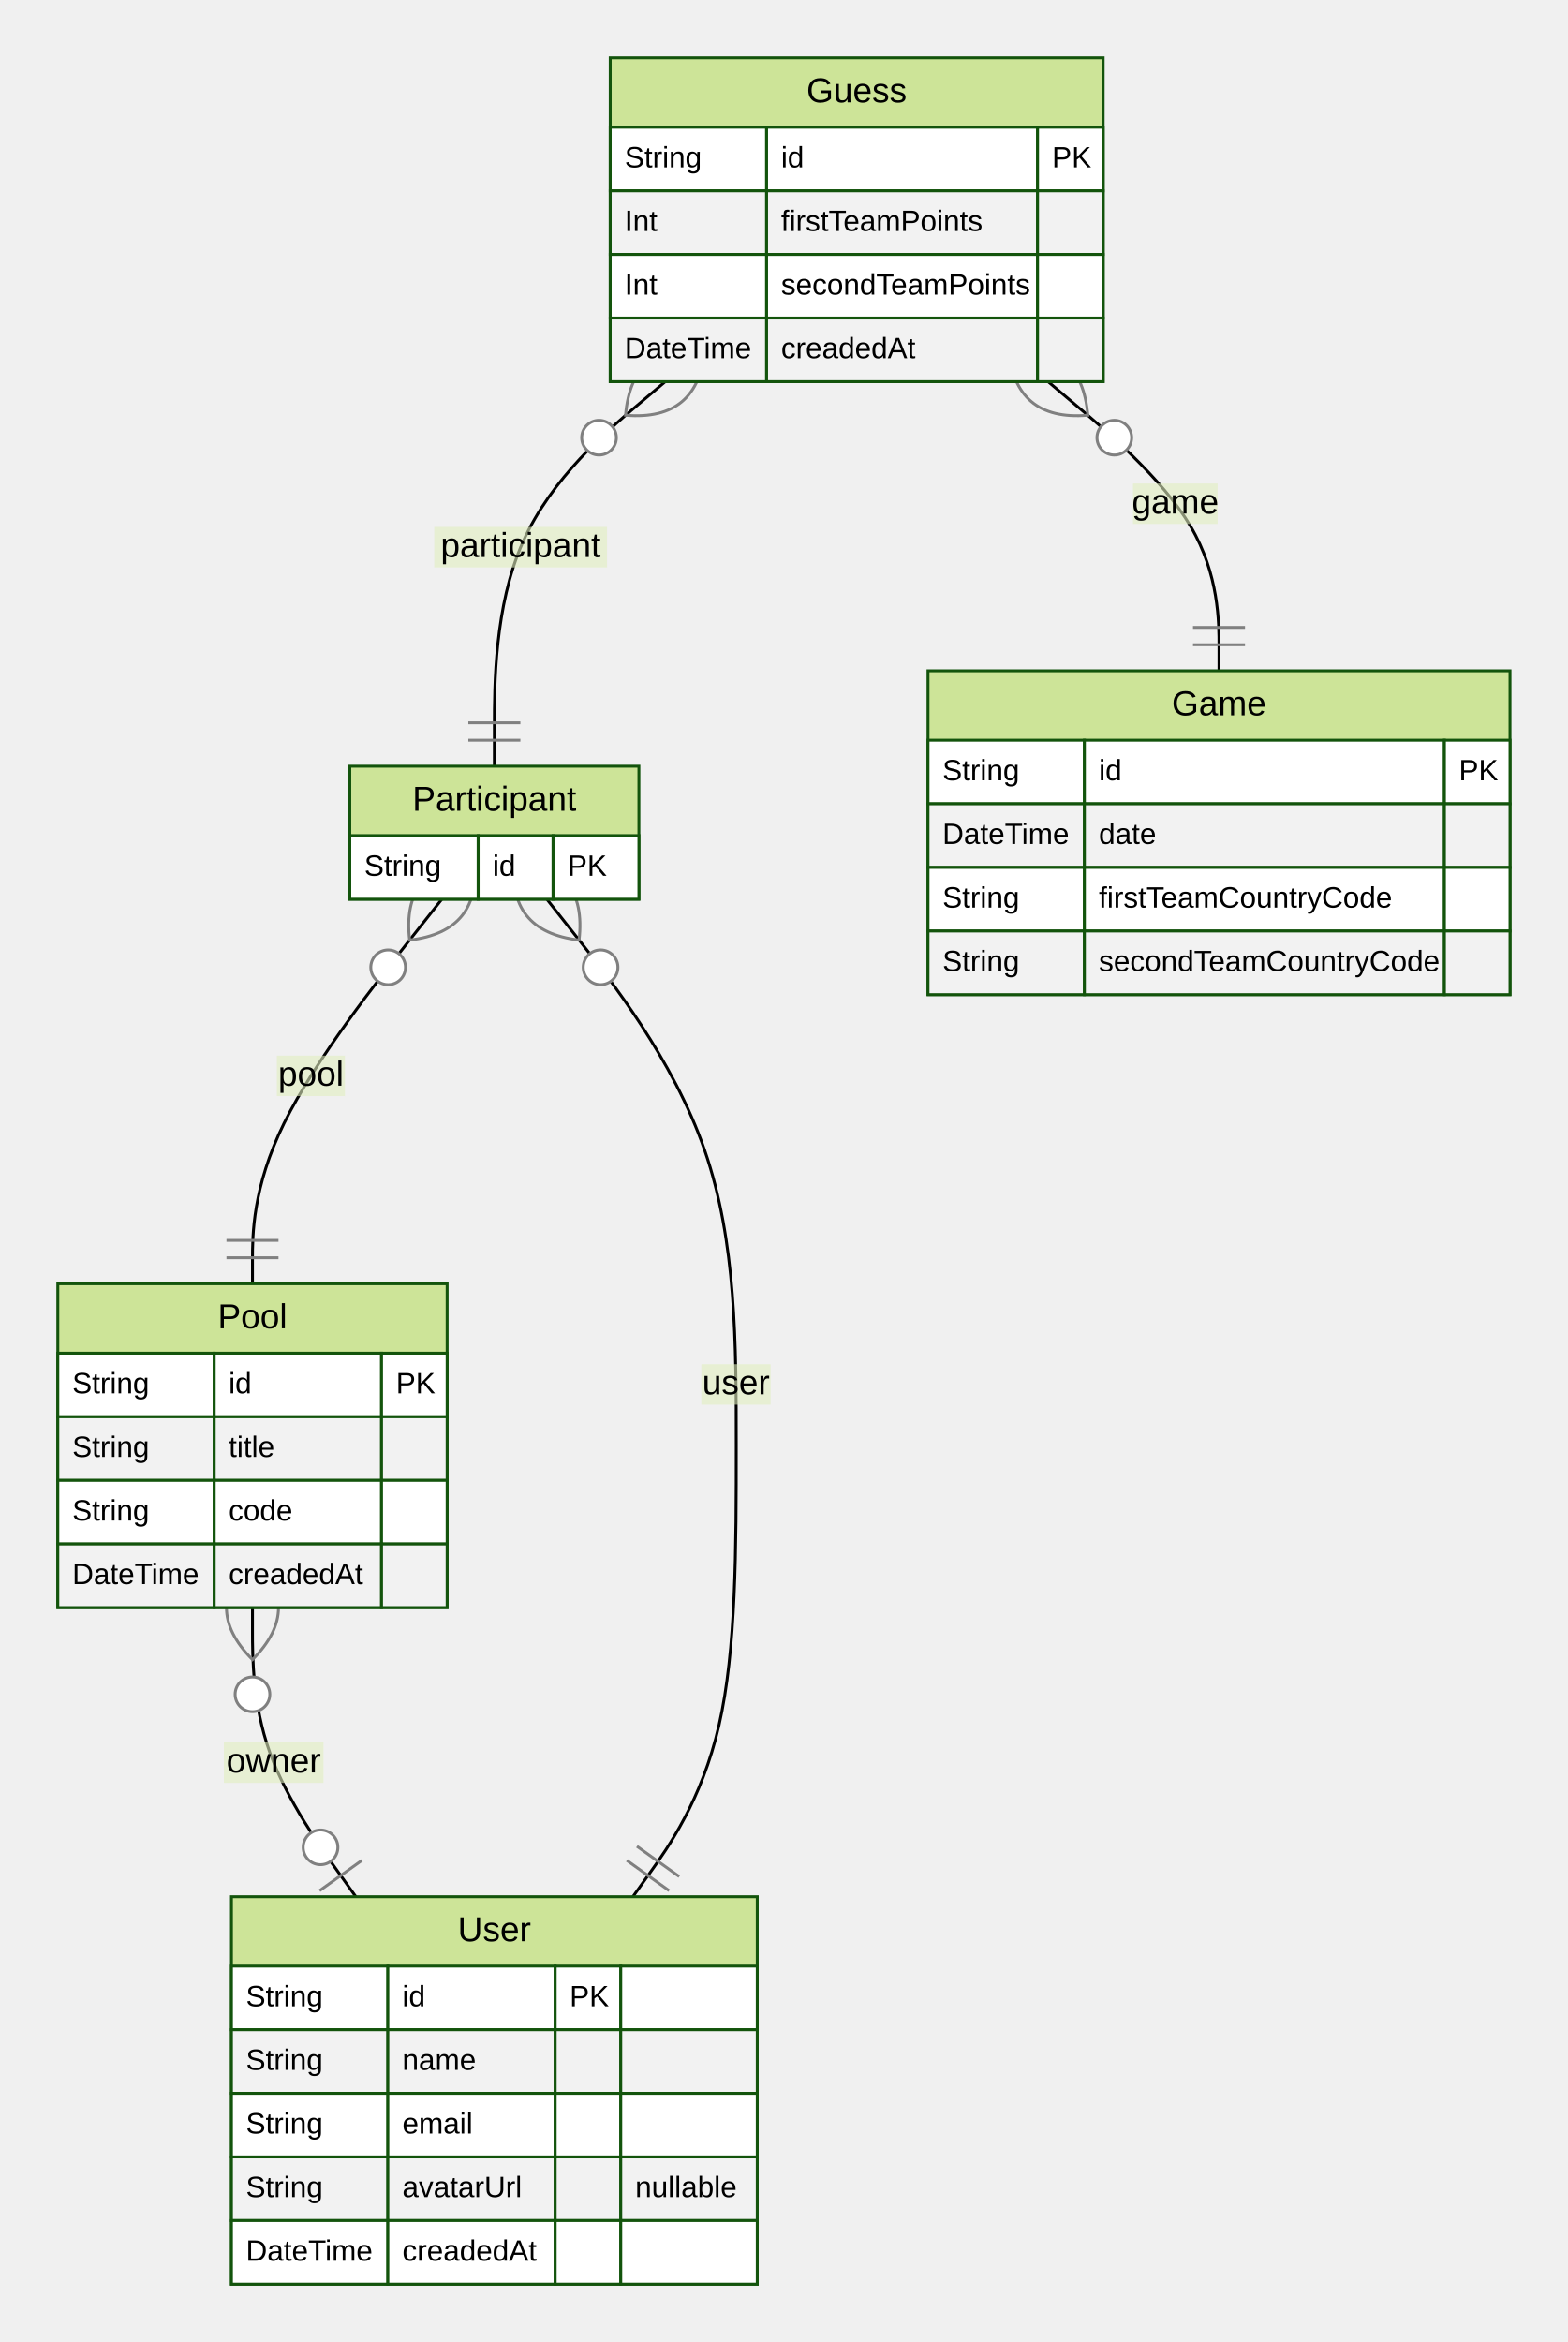
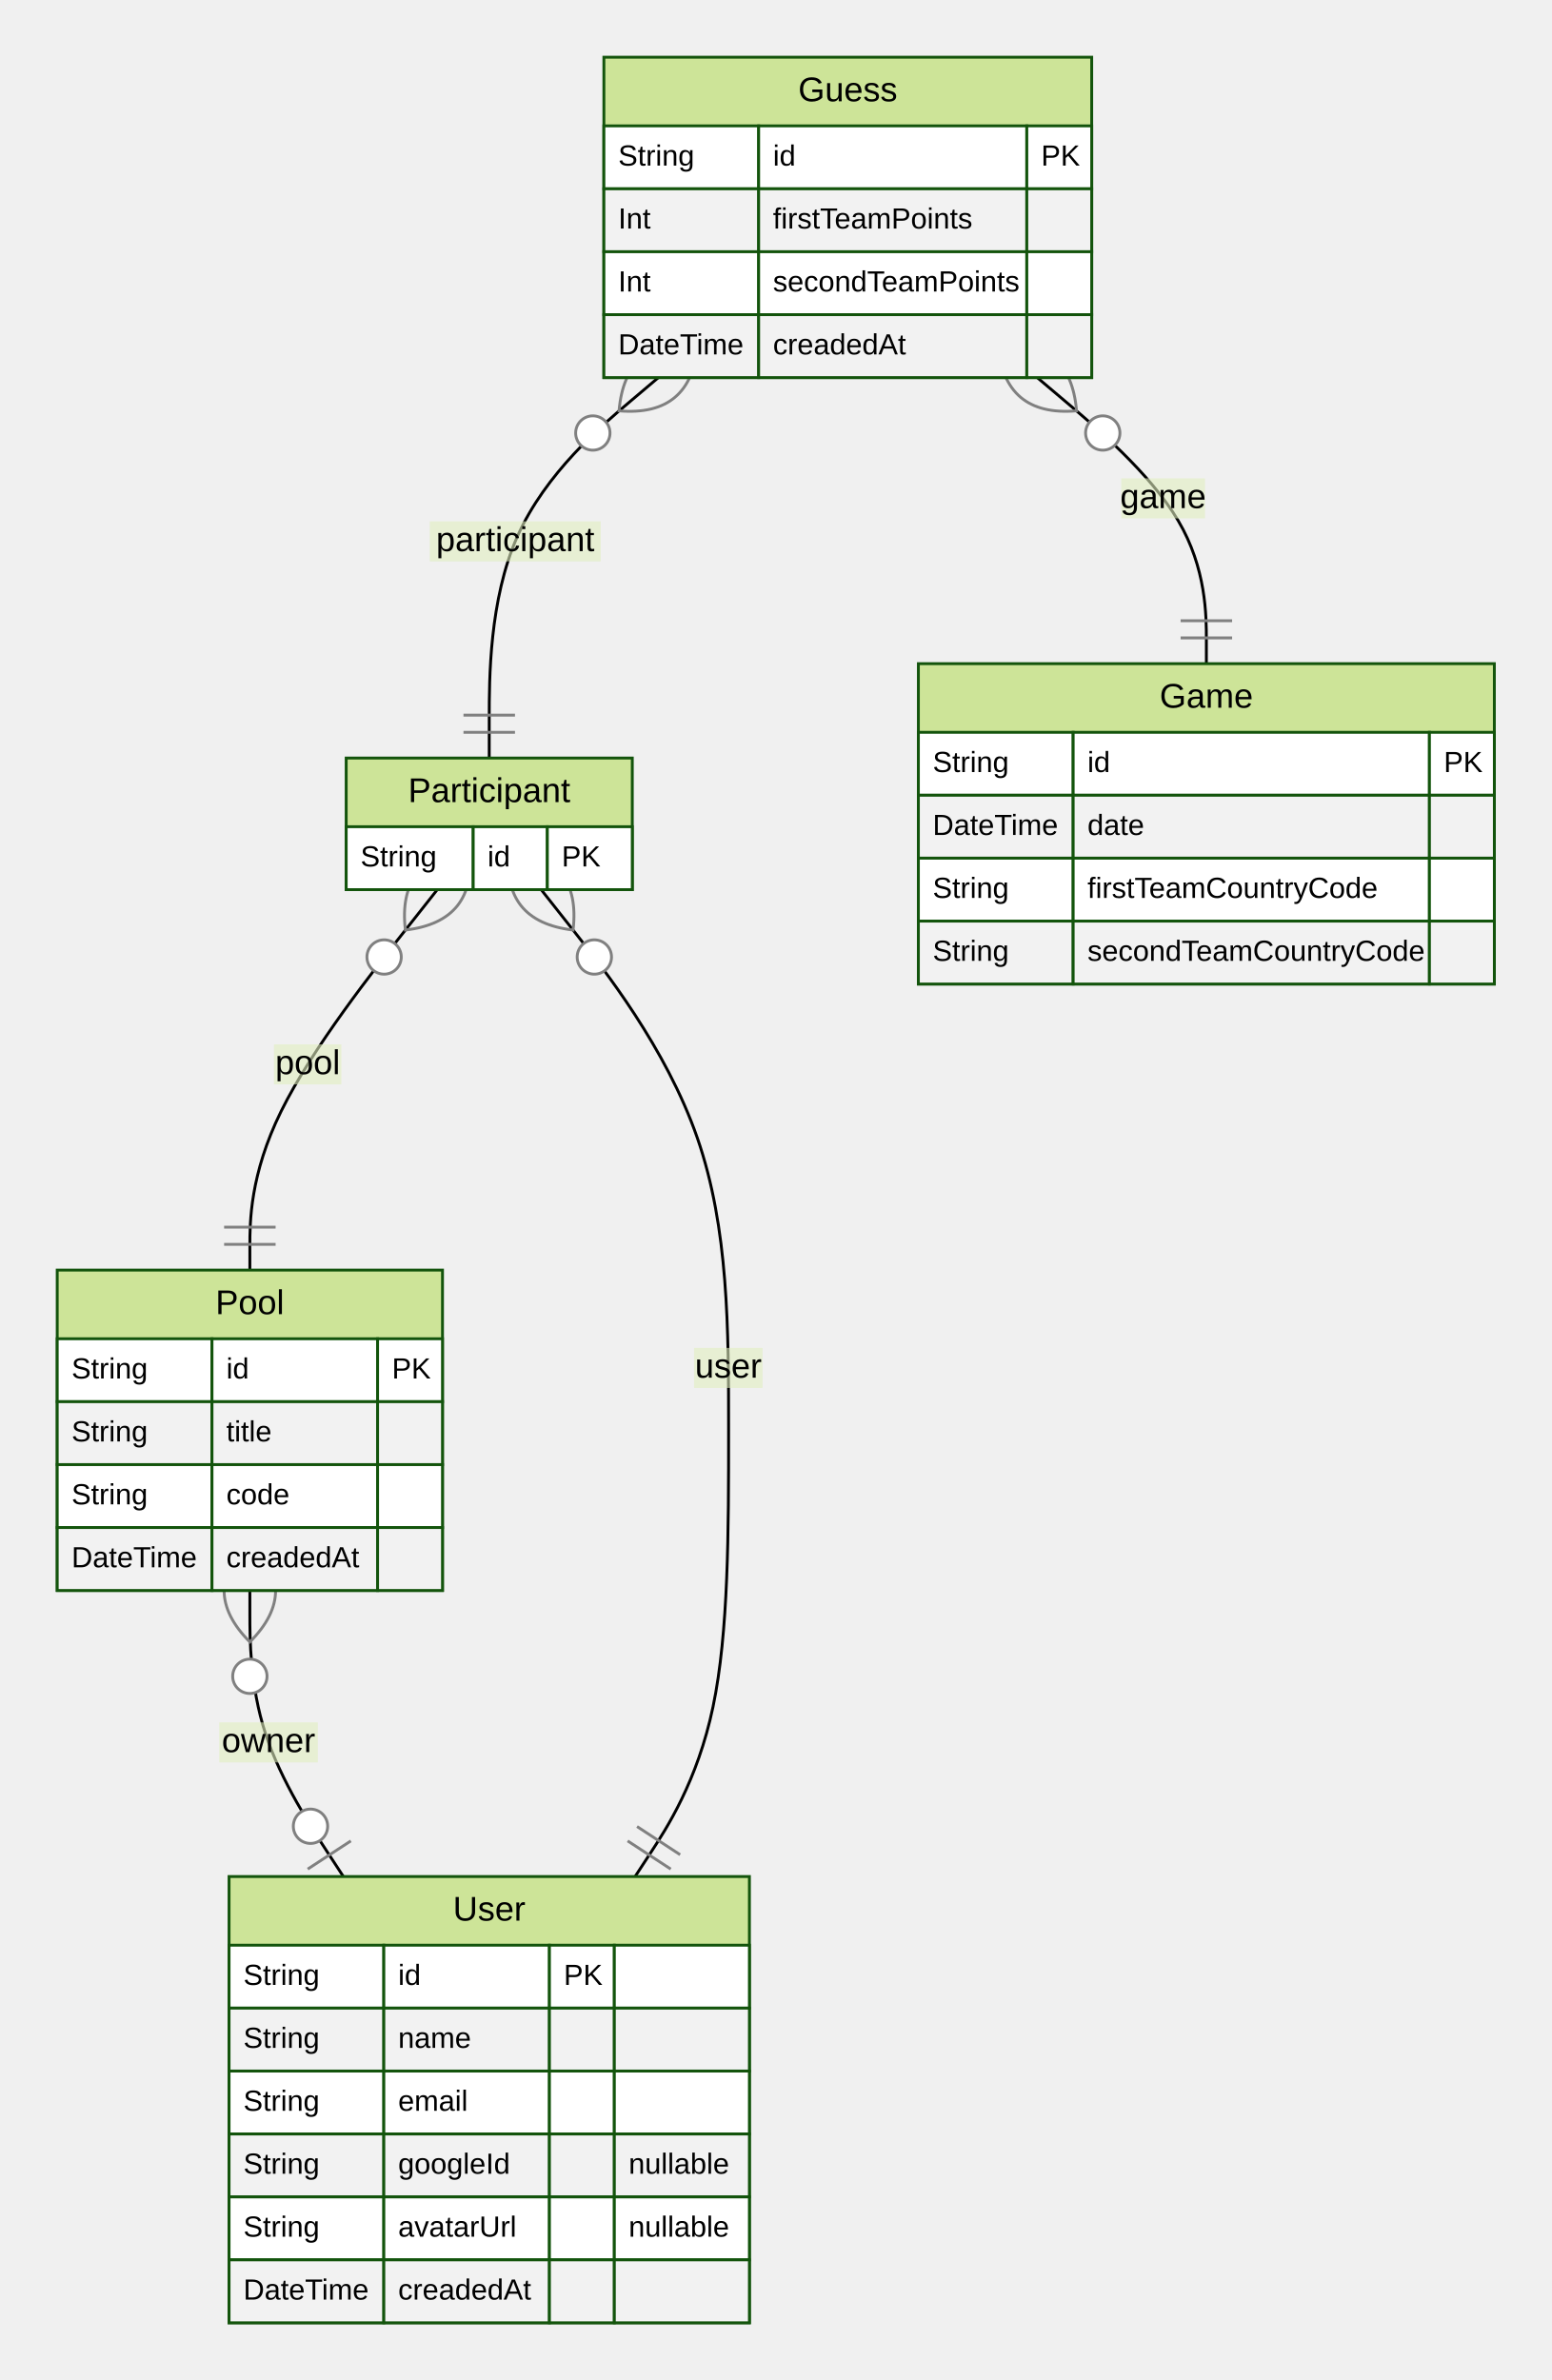
- <svg xmlns="http://www.w3.org/2000/svg" aria-labelledby="chart-title-mermaid-0 chart-desc-mermaid-0" role="img" viewBox="0 0 542.311 810" style="max-width: 542.311px; background-color: white;" width="100%" id="mermaid-0">
+ <svg xmlns="http://www.w3.org/2000/svg" aria-labelledby="chart-title-mermaid-0 chart-desc-mermaid-0" role="img" viewBox="0 0 542.311 832" style="max-width: 542.311px; background-color: white;" width="100%" id="mermaid-0">
  <style>#mermaid-0 {font-family:"trebuchet ms",verdana,arial,sans-serif;font-size:16px;fill:#000000;}#mermaid-0 .error-icon{fill:#552222;}#mermaid-0 .error-text{fill:#552222;stroke:#552222;}#mermaid-0 .edge-thickness-normal{stroke-width:2px;}#mermaid-0 .edge-thickness-thick{stroke-width:3.5px;}#mermaid-0 .edge-pattern-solid{stroke-dasharray:0;}#mermaid-0 .edge-pattern-dashed{stroke-dasharray:3;}#mermaid-0 .edge-pattern-dotted{stroke-dasharray:2;}#mermaid-0 .marker{fill:#000000;stroke:#000000;}#mermaid-0 .marker.cross{stroke:#000000;}#mermaid-0 svg{font-family:"trebuchet ms",verdana,arial,sans-serif;font-size:16px;}#mermaid-0 .entityBox{fill:#cde498;stroke:#13540c;}#mermaid-0 .attributeBoxOdd{fill:#ffffff;stroke:#13540c;}#mermaid-0 .attributeBoxEven{fill:#f2f2f2;stroke:#13540c;}#mermaid-0 .relationshipLabelBox{fill:hsl(78.158, 58.462%, 84.51%);opacity:0.7;background-color:hsl(78.158, 58.462%, 84.51%);}#mermaid-0 .relationshipLabelBox rect{opacity:0.5;}#mermaid-0 .relationshipLine{stroke:#000000;}#mermaid-0 :root{--mermaid-font-family:"trebuchet ms",verdana,arial,sans-serif;}</style>
  <g />
  <defs>
    <marker orient="auto" markerHeight="18" markerWidth="18" refY="9" refX="0" id="ONLY_ONE_START">
      <path d="M9,0 L9,18 M15,0 L15,18" fill="none" stroke="gray" />
    </marker>
  </defs>
  <defs>
    <marker orient="auto" markerHeight="18" markerWidth="18" refY="9" refX="18" id="ONLY_ONE_END">
      <path d="M3,0 L3,18 M9,0 L9,18" fill="none" stroke="gray" />
    </marker>
  </defs>
  <defs>
    <marker orient="auto" markerHeight="18" markerWidth="30" refY="9" refX="0" id="ZERO_OR_ONE_START">
      <circle r="6" cy="9" cx="21" fill="white" stroke="gray" />
      <path d="M9,0 L9,18" fill="none" stroke="gray" />
    </marker>
  </defs>
  <defs>
    <marker orient="auto" markerHeight="18" markerWidth="30" refY="9" refX="30" id="ZERO_OR_ONE_END">
      <circle r="6" cy="9" cx="9" fill="white" stroke="gray" />
      <path d="M21,0 L21,18" fill="none" stroke="gray" />
    </marker>
  </defs>
  <defs>
    <marker orient="auto" markerHeight="36" markerWidth="45" refY="18" refX="18" id="ONE_OR_MORE_START">
      <path d="M0,18 Q 18,0 36,18 Q 18,36 0,18 M42,9 L42,27" fill="none" stroke="gray" />
    </marker>
  </defs>
  <defs>
    <marker orient="auto" markerHeight="36" markerWidth="45" refY="18" refX="27" id="ONE_OR_MORE_END">
      <path d="M3,9 L3,27 M9,18 Q27,0 45,18 Q27,36 9,18" fill="none" stroke="gray" />
    </marker>
  </defs>
  <defs>
    <marker orient="auto" markerHeight="36" markerWidth="57" refY="18" refX="18" id="ZERO_OR_MORE_START">
      <circle r="6" cy="18" cx="48" fill="white" stroke="gray" />
      <path d="M0,18 Q18,0 36,18 Q18,36 0,18" fill="none" stroke="gray" />
    </marker>
  </defs>
  <defs>
    <marker orient="auto" markerHeight="36" markerWidth="57" refY="18" refX="39" id="ZERO_OR_MORE_END">
      <circle r="6" cy="18" cx="9" fill="white" stroke="gray" />
      <path d="M21,18 Q39,0 57,18 Q39,36 21,18" fill="none" stroke="gray" />
    </marker>
  </defs>
-   <path marker-start="url(#ZERO_OR_MORE_START)" marker-end="url(#ZERO_OR_ONE_END)" fill="none" stroke="gray" d="M87.333,556L87.333,564.333C87.333,572.667,87.333,589.333,93.292,606C99.251,622.667,111.169,639.333,117.128,647.667L123.087,656" class="er relationshipLine" />
+   <path marker-start="url(#ZERO_OR_MORE_START)" marker-end="url(#ZERO_OR_ONE_END)" fill="none" stroke="gray" d="M87.333,556L87.333,564.333C87.333,572.667,87.333,589.333,92.78,606C98.227,622.667,109.121,639.333,114.568,647.667L120.015,656" class="er relationshipLine" />
  <path marker-start="url(#ZERO_OR_MORE_START)" marker-end="url(#ONLY_ONE_END)" fill="none" stroke="gray" d="M152.845,311L141.926,324.833C131.007,338.667,109.17,366.333,98.251,388.5C87.333,410.667,87.333,427.333,87.333,435.667L87.333,444" class="er relationshipLine" />
-   <path marker-start="url(#ZERO_OR_MORE_START)" marker-end="url(#ONLY_ONE_END)" fill="none" stroke="gray" d="M189.153,311L200.071,324.833C210.99,338.667,232.828,366.333,243.746,397.833C254.665,429.333,254.665,464.667,254.665,500C254.665,535.333,254.665,570.667,248.706,596.667C242.747,622.667,230.828,639.333,224.869,647.667L218.91,656" class="er relationshipLine" />
+   <path marker-start="url(#ZERO_OR_MORE_START)" marker-end="url(#ONLY_ONE_END)" fill="none" stroke="gray" d="M189.153,311L200.071,324.833C210.99,338.667,232.828,366.333,243.746,397.833C254.665,429.333,254.665,464.667,254.665,500C254.665,535.333,254.665,570.667,249.218,596.667C243.771,622.667,232.877,639.333,227.43,647.667L221.983,656" class="er relationshipLine" />
  <path marker-start="url(#ZERO_OR_MORE_START)" marker-end="url(#ONLY_ONE_END)" fill="none" stroke="gray" d="M230.116,132L220.263,140.333C210.41,148.667,190.704,165.333,180.852,187.5C170.999,209.667,170.999,237.333,170.999,251.167L170.999,265" class="er relationshipLine" />
  <path marker-start="url(#ZERO_OR_MORE_START)" marker-end="url(#ONLY_ONE_END)" fill="none" stroke="gray" d="M362.538,132L372.391,140.333C382.244,148.667,401.949,165.333,411.802,182C421.655,198.667,421.655,215.333,421.655,223.667L421.655,232" class="er relationshipLine" />
  <g transform="translate(20,444 )" id="Pool">
    <rect height="112" width="134.665" y="0" x="0" stroke="gray" fill-opacity="100%" fill="honeydew" class="er entityBox" />
    <text transform="translate(67.3325,12)" style="font-family: &quot;trebuchet ms&quot;, verdana, arial, sans-serif;; font-size: 12px" text-anchor="middle" dominant-baseline="middle" y="0" x="0" id="entity-Pool" class="er entityLabel">Pool</text>
    <rect height="22" width="54.096" y="24" x="0" stroke="gray" fill-opacity="100%" fill="honeydew" class="er attributeBoxOdd" />
    <text transform="translate(5,35)" style="font-family: &quot;trebuchet ms&quot;, verdana, arial, sans-serif;; font-size: 10.2px" text-anchor="left" dominant-baseline="middle" y="0" x="0" id="entity-Pool-attr-1-type" class="er entityLabel">String</text>
    <rect height="22" width="57.882" y="24" x="54.096" stroke="gray" fill-opacity="100%" fill="honeydew" class="er attributeBoxOdd" />
    <text transform="translate(59.09555,35)" style="font-family: &quot;trebuchet ms&quot;, verdana, arial, sans-serif;; font-size: 10.2px" text-anchor="left" dominant-baseline="middle" y="0" x="0" id="entity-Pool-attr-1-name" class="er entityLabel">id</text>
    <rect height="22" width="22.688" y="24" x="111.977" stroke="gray" fill-opacity="100%" fill="honeydew" class="er attributeBoxOdd" />
    <text transform="translate(116.9773,35)" style="font-family: &quot;trebuchet ms&quot;, verdana, arial, sans-serif;; font-size: 10.2px" text-anchor="left" dominant-baseline="middle" y="0" x="0" id="entity-Pool-attr-1-key" class="er entityLabel">PK</text>
    <rect height="22" width="54.096" y="46" x="0" stroke="gray" fill-opacity="100%" fill="honeydew" class="er attributeBoxEven" />
    <text transform="translate(5,57)" style="font-family: &quot;trebuchet ms&quot;, verdana, arial, sans-serif;; font-size: 10.2px" text-anchor="left" dominant-baseline="middle" y="0" x="0" id="entity-Pool-attr-2-type" class="er entityLabel">String</text>
    <rect height="22" width="57.882" y="46" x="54.096" stroke="gray" fill-opacity="100%" fill="honeydew" class="er attributeBoxEven" />
    <text transform="translate(59.09555,57)" style="font-family: &quot;trebuchet ms&quot;, verdana, arial, sans-serif;; font-size: 10.2px" text-anchor="left" dominant-baseline="middle" y="0" x="0" id="entity-Pool-attr-2-name" class="er entityLabel">title</text>
    <rect height="22" width="22.688" y="46" x="111.977" stroke="gray" fill-opacity="100%" fill="honeydew" class="er attributeBoxEven" />
    <text transform="translate(116.9773,57)" style="font-family: &quot;trebuchet ms&quot;, verdana, arial, sans-serif;; font-size: 10.2px" text-anchor="left" dominant-baseline="middle" y="0" x="0" id="entity-Pool-attr-2-key" class="er entityLabel" />
    <rect height="22" width="54.096" y="68" x="0" stroke="gray" fill-opacity="100%" fill="honeydew" class="er attributeBoxOdd" />
    <text transform="translate(5,79)" style="font-family: &quot;trebuchet ms&quot;, verdana, arial, sans-serif;; font-size: 10.2px" text-anchor="left" dominant-baseline="middle" y="0" x="0" id="entity-Pool-attr-3-type" class="er entityLabel">String</text>
    <rect height="22" width="57.882" y="68" x="54.096" stroke="gray" fill-opacity="100%" fill="honeydew" class="er attributeBoxOdd" />
    <text transform="translate(59.09555,79)" style="font-family: &quot;trebuchet ms&quot;, verdana, arial, sans-serif;; font-size: 10.2px" text-anchor="left" dominant-baseline="middle" y="0" x="0" id="entity-Pool-attr-3-name" class="er entityLabel">code</text>
    <rect height="22" width="22.688" y="68" x="111.977" stroke="gray" fill-opacity="100%" fill="honeydew" class="er attributeBoxOdd" />
    <text transform="translate(116.9773,79)" style="font-family: &quot;trebuchet ms&quot;, verdana, arial, sans-serif;; font-size: 10.2px" text-anchor="left" dominant-baseline="middle" y="0" x="0" id="entity-Pool-attr-3-key" class="er entityLabel" />
    <rect height="22" width="54.096" y="90" x="0" stroke="gray" fill-opacity="100%" fill="honeydew" class="er attributeBoxEven" />
    <text transform="translate(5,101)" style="font-family: &quot;trebuchet ms&quot;, verdana, arial, sans-serif;; font-size: 10.2px" text-anchor="left" dominant-baseline="middle" y="0" x="0" id="entity-Pool-attr-4-type" class="er entityLabel">DateTime</text>
    <rect height="22" width="57.882" y="90" x="54.096" stroke="gray" fill-opacity="100%" fill="honeydew" class="er attributeBoxEven" />
    <text transform="translate(59.09555,101)" style="font-family: &quot;trebuchet ms&quot;, verdana, arial, sans-serif;; font-size: 10.2px" text-anchor="left" dominant-baseline="middle" y="0" x="0" id="entity-Pool-attr-4-name" class="er entityLabel">creadedAt</text>
    <rect height="22" width="22.688" y="90" x="111.977" stroke="gray" fill-opacity="100%" fill="honeydew" class="er attributeBoxEven" />
    <text transform="translate(116.9773,101)" style="font-family: &quot;trebuchet ms&quot;, verdana, arial, sans-serif;; font-size: 10.2px" text-anchor="left" dominant-baseline="middle" y="0" x="0" id="entity-Pool-attr-4-key" class="er entityLabel" />
  </g>
  <g transform="translate(120.9988,265 )" id="Participant">
    <rect height="46" width="100" y="0" x="0" stroke="gray" fill-opacity="100%" fill="honeydew" class="er entityBox" />
    <text transform="translate(50,12)" style="font-family: &quot;trebuchet ms&quot;, verdana, arial, sans-serif;; font-size: 12px" text-anchor="middle" dominant-baseline="middle" y="0" x="0" id="entity-Participant" class="er entityLabel">Participant</text>
    <rect height="22" width="44.399" y="24" x="0" stroke="gray" fill-opacity="100%" fill="honeydew" class="er attributeBoxOdd" />
    <text transform="translate(5,35)" style="font-family: &quot;trebuchet ms&quot;, verdana, arial, sans-serif;; font-size: 10.2px" text-anchor="left" dominant-baseline="middle" y="0" x="0" id="entity-Participant-attr-1-type" class="er entityLabel">String</text>
    <rect height="22" width="25.911" y="24" x="44.399" stroke="gray" fill-opacity="100%" fill="honeydew" class="er attributeBoxOdd" />
    <text transform="translate(49.39862,35)" style="font-family: &quot;trebuchet ms&quot;, verdana, arial, sans-serif;; font-size: 10.2px" text-anchor="left" dominant-baseline="middle" y="0" x="0" id="entity-Participant-attr-1-name" class="er entityLabel">id</text>
    <rect height="22" width="29.69" y="24" x="70.31" stroke="gray" fill-opacity="100%" fill="honeydew" class="er attributeBoxOdd" />
    <text transform="translate(75.30976,35)" style="font-family: &quot;trebuchet ms&quot;, verdana, arial, sans-serif;; font-size: 10.2px" text-anchor="left" dominant-baseline="middle" y="0" x="0" id="entity-Participant-attr-1-key" class="er entityLabel">PK</text>
  </g>
  <g transform="translate(80.05998,656 )" id="User">
-     <rect height="134" width="181.878" y="0" x="0" stroke="gray" fill-opacity="100%" fill="honeydew" class="er entityBox" />
+     <rect height="156" width="181.878" y="0" x="0" stroke="gray" fill-opacity="100%" fill="honeydew" class="er entityBox" />
    <text transform="translate(90.93877,12)" style="font-family: &quot;trebuchet ms&quot;, verdana, arial, sans-serif;; font-size: 12px" text-anchor="middle" dominant-baseline="middle" y="0" x="0" id="entity-User" class="er entityLabel">User</text>
    <rect height="22" width="54.096" y="24" x="0" stroke="gray" fill-opacity="100%" fill="honeydew" class="er attributeBoxOdd" />
    <text transform="translate(5,35)" style="font-family: &quot;trebuchet ms&quot;, verdana, arial, sans-serif;; font-size: 10.2px" text-anchor="left" dominant-baseline="middle" y="0" x="0" id="entity-User-attr-1-type" class="er entityLabel">String</text>
    <rect height="22" width="57.882" y="24" x="54.096" stroke="gray" fill-opacity="100%" fill="honeydew" class="er attributeBoxOdd" />
    <text transform="translate(59.09555,35)" style="font-family: &quot;trebuchet ms&quot;, verdana, arial, sans-serif;; font-size: 10.2px" text-anchor="left" dominant-baseline="middle" y="0" x="0" id="entity-User-attr-1-name" class="er entityLabel">id</text>
    <rect height="22" width="22.688" y="24" x="111.977" stroke="gray" fill-opacity="100%" fill="honeydew" class="er attributeBoxOdd" />
    <text transform="translate(116.9773,35)" style="font-family: &quot;trebuchet ms&quot;, verdana, arial, sans-serif;; font-size: 10.2px" text-anchor="left" dominant-baseline="middle" y="0" x="0" id="entity-User-attr-1-key" class="er entityLabel">PK</text>
    <rect height="22" width="47.213" y="24" x="134.665" stroke="gray" fill-opacity="100%" fill="honeydew" class="er attributeBoxOdd" />
    <text transform="translate(139.665,35)" style="font-family: &quot;trebuchet ms&quot;, verdana, arial, sans-serif;; font-size: 10.2px" text-anchor="left" dominant-baseline="middle" y="0" x="0" id="entity-User-attr-1-comment" class="er entityLabel" />
    <rect height="22" width="54.096" y="46" x="0" stroke="gray" fill-opacity="100%" fill="honeydew" class="er attributeBoxEven" />
    <text transform="translate(5,57)" style="font-family: &quot;trebuchet ms&quot;, verdana, arial, sans-serif;; font-size: 10.2px" text-anchor="left" dominant-baseline="middle" y="0" x="0" id="entity-User-attr-2-type" class="er entityLabel">String</text>
    <rect height="22" width="57.882" y="46" x="54.096" stroke="gray" fill-opacity="100%" fill="honeydew" class="er attributeBoxEven" />
    <text transform="translate(59.09555,57)" style="font-family: &quot;trebuchet ms&quot;, verdana, arial, sans-serif;; font-size: 10.2px" text-anchor="left" dominant-baseline="middle" y="0" x="0" id="entity-User-attr-2-name" class="er entityLabel">name</text>
    <rect height="22" width="22.688" y="46" x="111.977" stroke="gray" fill-opacity="100%" fill="honeydew" class="er attributeBoxEven" />
    <text transform="translate(116.9773,57)" style="font-family: &quot;trebuchet ms&quot;, verdana, arial, sans-serif;; font-size: 10.2px" text-anchor="left" dominant-baseline="middle" y="0" x="0" id="entity-User-attr-2-key" class="er entityLabel" />
    <rect height="22" width="47.213" y="46" x="134.665" stroke="gray" fill-opacity="100%" fill="honeydew" class="er attributeBoxEven" />
    <text transform="translate(139.665,57)" style="font-family: &quot;trebuchet ms&quot;, verdana, arial, sans-serif;; font-size: 10.2px" text-anchor="left" dominant-baseline="middle" y="0" x="0" id="entity-User-attr-2-comment" class="er entityLabel" />
    <rect height="22" width="54.096" y="68" x="0" stroke="gray" fill-opacity="100%" fill="honeydew" class="er attributeBoxOdd" />
    <text transform="translate(5,79)" style="font-family: &quot;trebuchet ms&quot;, verdana, arial, sans-serif;; font-size: 10.2px" text-anchor="left" dominant-baseline="middle" y="0" x="0" id="entity-User-attr-3-type" class="er entityLabel">String</text>
    <rect height="22" width="57.882" y="68" x="54.096" stroke="gray" fill-opacity="100%" fill="honeydew" class="er attributeBoxOdd" />
    <text transform="translate(59.09555,79)" style="font-family: &quot;trebuchet ms&quot;, verdana, arial, sans-serif;; font-size: 10.2px" text-anchor="left" dominant-baseline="middle" y="0" x="0" id="entity-User-attr-3-name" class="er entityLabel">email</text>
    <rect height="22" width="22.688" y="68" x="111.977" stroke="gray" fill-opacity="100%" fill="honeydew" class="er attributeBoxOdd" />
    <text transform="translate(116.9773,79)" style="font-family: &quot;trebuchet ms&quot;, verdana, arial, sans-serif;; font-size: 10.2px" text-anchor="left" dominant-baseline="middle" y="0" x="0" id="entity-User-attr-3-key" class="er entityLabel" />
    <rect height="22" width="47.213" y="68" x="134.665" stroke="gray" fill-opacity="100%" fill="honeydew" class="er attributeBoxOdd" />
    <text transform="translate(139.665,79)" style="font-family: &quot;trebuchet ms&quot;, verdana, arial, sans-serif;; font-size: 10.2px" text-anchor="left" dominant-baseline="middle" y="0" x="0" id="entity-User-attr-3-comment" class="er entityLabel" />
    <rect height="22" width="54.096" y="90" x="0" stroke="gray" fill-opacity="100%" fill="honeydew" class="er attributeBoxEven" />
    <text transform="translate(5,101)" style="font-family: &quot;trebuchet ms&quot;, verdana, arial, sans-serif;; font-size: 10.2px" text-anchor="left" dominant-baseline="middle" y="0" x="0" id="entity-User-attr-4-type" class="er entityLabel">String</text>
    <rect height="22" width="57.882" y="90" x="54.096" stroke="gray" fill-opacity="100%" fill="honeydew" class="er attributeBoxEven" />
-     <text transform="translate(59.09555,101)" style="font-family: &quot;trebuchet ms&quot;, verdana, arial, sans-serif;; font-size: 10.2px" text-anchor="left" dominant-baseline="middle" y="0" x="0" id="entity-User-attr-4-name" class="er entityLabel">avatarUrl</text>
+     <text transform="translate(59.09555,101)" style="font-family: &quot;trebuchet ms&quot;, verdana, arial, sans-serif;; font-size: 10.2px" text-anchor="left" dominant-baseline="middle" y="0" x="0" id="entity-User-attr-4-name" class="er entityLabel">googleId</text>
    <rect height="22" width="22.688" y="90" x="111.977" stroke="gray" fill-opacity="100%" fill="honeydew" class="er attributeBoxEven" />
    <text transform="translate(116.9773,101)" style="font-family: &quot;trebuchet ms&quot;, verdana, arial, sans-serif;; font-size: 10.2px" text-anchor="left" dominant-baseline="middle" y="0" x="0" id="entity-User-attr-4-key" class="er entityLabel" />
    <rect height="22" width="47.213" y="90" x="134.665" stroke="gray" fill-opacity="100%" fill="honeydew" class="er attributeBoxEven" />
    <text transform="translate(139.665,101)" style="font-family: &quot;trebuchet ms&quot;, verdana, arial, sans-serif;; font-size: 10.2px" text-anchor="left" dominant-baseline="middle" y="0" x="0" id="entity-User-attr-4-comment" class="er entityLabel">nullable</text>
    <rect height="22" width="54.096" y="112" x="0" stroke="gray" fill-opacity="100%" fill="honeydew" class="er attributeBoxOdd" />
-     <text transform="translate(5,123)" style="font-family: &quot;trebuchet ms&quot;, verdana, arial, sans-serif;; font-size: 10.2px" text-anchor="left" dominant-baseline="middle" y="0" x="0" id="entity-User-attr-5-type" class="er entityLabel">DateTime</text>
+     <text transform="translate(5,123)" style="font-family: &quot;trebuchet ms&quot;, verdana, arial, sans-serif;; font-size: 10.2px" text-anchor="left" dominant-baseline="middle" y="0" x="0" id="entity-User-attr-5-type" class="er entityLabel">String</text>
    <rect height="22" width="57.882" y="112" x="54.096" stroke="gray" fill-opacity="100%" fill="honeydew" class="er attributeBoxOdd" />
-     <text transform="translate(59.09555,123)" style="font-family: &quot;trebuchet ms&quot;, verdana, arial, sans-serif;; font-size: 10.2px" text-anchor="left" dominant-baseline="middle" y="0" x="0" id="entity-User-attr-5-name" class="er entityLabel">creadedAt</text>
+     <text transform="translate(59.09555,123)" style="font-family: &quot;trebuchet ms&quot;, verdana, arial, sans-serif;; font-size: 10.2px" text-anchor="left" dominant-baseline="middle" y="0" x="0" id="entity-User-attr-5-name" class="er entityLabel">avatarUrl</text>
    <rect height="22" width="22.688" y="112" x="111.977" stroke="gray" fill-opacity="100%" fill="honeydew" class="er attributeBoxOdd" />
    <text transform="translate(116.9773,123)" style="font-family: &quot;trebuchet ms&quot;, verdana, arial, sans-serif;; font-size: 10.2px" text-anchor="left" dominant-baseline="middle" y="0" x="0" id="entity-User-attr-5-key" class="er entityLabel" />
    <rect height="22" width="47.213" y="112" x="134.665" stroke="gray" fill-opacity="100%" fill="honeydew" class="er attributeBoxOdd" />
-     <text transform="translate(139.665,123)" style="font-family: &quot;trebuchet ms&quot;, verdana, arial, sans-serif;; font-size: 10.2px" text-anchor="left" dominant-baseline="middle" y="0" x="0" id="entity-User-attr-5-comment" class="er entityLabel" />
+     <text transform="translate(139.665,123)" style="font-family: &quot;trebuchet ms&quot;, verdana, arial, sans-serif;; font-size: 10.2px" text-anchor="left" dominant-baseline="middle" y="0" x="0" id="entity-User-attr-5-comment" class="er entityLabel">nullable</text>
+     <rect height="22" width="54.096" y="134" x="0" stroke="gray" fill-opacity="100%" fill="honeydew" class="er attributeBoxEven" />
+     <text transform="translate(5,145)" style="font-family: &quot;trebuchet ms&quot;, verdana, arial, sans-serif;; font-size: 10.2px" text-anchor="left" dominant-baseline="middle" y="0" x="0" id="entity-User-attr-6-type" class="er entityLabel">DateTime</text>
+     <rect height="22" width="57.882" y="134" x="54.096" stroke="gray" fill-opacity="100%" fill="honeydew" class="er attributeBoxEven" />
+     <text transform="translate(59.09555,145)" style="font-family: &quot;trebuchet ms&quot;, verdana, arial, sans-serif;; font-size: 10.2px" text-anchor="left" dominant-baseline="middle" y="0" x="0" id="entity-User-attr-6-name" class="er entityLabel">creadedAt</text>
+     <rect height="22" width="22.688" y="134" x="111.977" stroke="gray" fill-opacity="100%" fill="honeydew" class="er attributeBoxEven" />
+     <text transform="translate(116.9773,145)" style="font-family: &quot;trebuchet ms&quot;, verdana, arial, sans-serif;; font-size: 10.2px" text-anchor="left" dominant-baseline="middle" y="0" x="0" id="entity-User-attr-6-key" class="er entityLabel" />
+     <rect height="22" width="47.213" y="134" x="134.665" stroke="gray" fill-opacity="100%" fill="honeydew" class="er attributeBoxEven" />
+     <text transform="translate(139.665,145)" style="font-family: &quot;trebuchet ms&quot;, verdana, arial, sans-serif;; font-size: 10.2px" text-anchor="left" dominant-baseline="middle" y="0" x="0" id="entity-User-attr-6-comment" class="er entityLabel" />
  </g>
  <g transform="translate(320.9988,232 )" id="Game">
    <rect height="112" width="201.312" y="0" x="0" stroke="gray" fill-opacity="100%" fill="honeydew" class="er entityBox" />
    <text transform="translate(100.6562,12)" style="font-family: &quot;trebuchet ms&quot;, verdana, arial, sans-serif;; font-size: 12px" text-anchor="middle" dominant-baseline="middle" y="0" x="0" id="entity-Game" class="er entityLabel">Game</text>
    <rect height="22" width="54.096" y="24" x="0" stroke="gray" fill-opacity="100%" fill="honeydew" class="er attributeBoxOdd" />
    <text transform="translate(5,35)" style="font-family: &quot;trebuchet ms&quot;, verdana, arial, sans-serif;; font-size: 10.2px" text-anchor="left" dominant-baseline="middle" y="0" x="0" id="entity-Game-attr-1-type" class="er entityLabel">String</text>
    <rect height="22" width="124.529" y="24" x="54.096" stroke="gray" fill-opacity="100%" fill="honeydew" class="er attributeBoxOdd" />
    <text transform="translate(59.09555,35)" style="font-family: &quot;trebuchet ms&quot;, verdana, arial, sans-serif;; font-size: 10.2px" text-anchor="left" dominant-baseline="middle" y="0" x="0" id="entity-Game-attr-1-name" class="er entityLabel">id</text>
    <rect height="22" width="22.688" y="24" x="178.625" stroke="gray" fill-opacity="100%" fill="honeydew" class="er attributeBoxOdd" />
    <text transform="translate(183.6248,35)" style="font-family: &quot;trebuchet ms&quot;, verdana, arial, sans-serif;; font-size: 10.2px" text-anchor="left" dominant-baseline="middle" y="0" x="0" id="entity-Game-attr-1-key" class="er entityLabel">PK</text>
    <rect height="22" width="54.096" y="46" x="0" stroke="gray" fill-opacity="100%" fill="honeydew" class="er attributeBoxEven" />
    <text transform="translate(5,57)" style="font-family: &quot;trebuchet ms&quot;, verdana, arial, sans-serif;; font-size: 10.2px" text-anchor="left" dominant-baseline="middle" y="0" x="0" id="entity-Game-attr-2-type" class="er entityLabel">DateTime</text>
    <rect height="22" width="124.529" y="46" x="54.096" stroke="gray" fill-opacity="100%" fill="honeydew" class="er attributeBoxEven" />
    <text transform="translate(59.09555,57)" style="font-family: &quot;trebuchet ms&quot;, verdana, arial, sans-serif;; font-size: 10.2px" text-anchor="left" dominant-baseline="middle" y="0" x="0" id="entity-Game-attr-2-name" class="er entityLabel">date</text>
    <rect height="22" width="22.688" y="46" x="178.625" stroke="gray" fill-opacity="100%" fill="honeydew" class="er attributeBoxEven" />
    <text transform="translate(183.6248,57)" style="font-family: &quot;trebuchet ms&quot;, verdana, arial, sans-serif;; font-size: 10.2px" text-anchor="left" dominant-baseline="middle" y="0" x="0" id="entity-Game-attr-2-key" class="er entityLabel" />
    <rect height="22" width="54.096" y="68" x="0" stroke="gray" fill-opacity="100%" fill="honeydew" class="er attributeBoxOdd" />
    <text transform="translate(5,79)" style="font-family: &quot;trebuchet ms&quot;, verdana, arial, sans-serif;; font-size: 10.2px" text-anchor="left" dominant-baseline="middle" y="0" x="0" id="entity-Game-attr-3-type" class="er entityLabel">String</text>
    <rect height="22" width="124.529" y="68" x="54.096" stroke="gray" fill-opacity="100%" fill="honeydew" class="er attributeBoxOdd" />
    <text transform="translate(59.09555,79)" style="font-family: &quot;trebuchet ms&quot;, verdana, arial, sans-serif;; font-size: 10.2px" text-anchor="left" dominant-baseline="middle" y="0" x="0" id="entity-Game-attr-3-name" class="er entityLabel">firstTeamCountryCode</text>
    <rect height="22" width="22.688" y="68" x="178.625" stroke="gray" fill-opacity="100%" fill="honeydew" class="er attributeBoxOdd" />
    <text transform="translate(183.6248,79)" style="font-family: &quot;trebuchet ms&quot;, verdana, arial, sans-serif;; font-size: 10.2px" text-anchor="left" dominant-baseline="middle" y="0" x="0" id="entity-Game-attr-3-key" class="er entityLabel" />
    <rect height="22" width="54.096" y="90" x="0" stroke="gray" fill-opacity="100%" fill="honeydew" class="er attributeBoxEven" />
    <text transform="translate(5,101)" style="font-family: &quot;trebuchet ms&quot;, verdana, arial, sans-serif;; font-size: 10.2px" text-anchor="left" dominant-baseline="middle" y="0" x="0" id="entity-Game-attr-4-type" class="er entityLabel">String</text>
    <rect height="22" width="124.529" y="90" x="54.096" stroke="gray" fill-opacity="100%" fill="honeydew" class="er attributeBoxEven" />
    <text transform="translate(59.09555,101)" style="font-family: &quot;trebuchet ms&quot;, verdana, arial, sans-serif;; font-size: 10.2px" text-anchor="left" dominant-baseline="middle" y="0" x="0" id="entity-Game-attr-4-name" class="er entityLabel">secondTeamCountryCode</text>
    <rect height="22" width="22.688" y="90" x="178.625" stroke="gray" fill-opacity="100%" fill="honeydew" class="er attributeBoxEven" />
    <text transform="translate(183.6248,101)" style="font-family: &quot;trebuchet ms&quot;, verdana, arial, sans-serif;; font-size: 10.2px" text-anchor="left" dominant-baseline="middle" y="0" x="0" id="entity-Game-attr-4-key" class="er entityLabel" />
  </g>
  <g transform="translate(211.0747,20 )" id="Guess">
    <rect height="112" width="170.504" y="0" x="0" stroke="gray" fill-opacity="100%" fill="honeydew" class="er entityBox" />
    <text transform="translate(85.2522,12)" style="font-family: &quot;trebuchet ms&quot;, verdana, arial, sans-serif;; font-size: 12px" text-anchor="middle" dominant-baseline="middle" y="0" x="0" id="entity-Guess" class="er entityLabel">Guess</text>
    <rect height="22" width="54.096" y="24" x="0" stroke="gray" fill-opacity="100%" fill="honeydew" class="er attributeBoxOdd" />
    <text transform="translate(5,35)" style="font-family: &quot;trebuchet ms&quot;, verdana, arial, sans-serif;; font-size: 10.2px" text-anchor="left" dominant-baseline="middle" y="0" x="0" id="entity-Guess-attr-1-type" class="er entityLabel">String</text>
    <rect height="22" width="93.721" y="24" x="54.096" stroke="gray" fill-opacity="100%" fill="honeydew" class="er attributeBoxOdd" />
    <text transform="translate(59.09555,35)" style="font-family: &quot;trebuchet ms&quot;, verdana, arial, sans-serif;; font-size: 10.2px" text-anchor="left" dominant-baseline="middle" y="0" x="0" id="entity-Guess-attr-1-name" class="er entityLabel">id</text>
    <rect height="22" width="22.688" y="24" x="147.817" stroke="gray" fill-opacity="100%" fill="honeydew" class="er attributeBoxOdd" />
    <text transform="translate(152.8167,35)" style="font-family: &quot;trebuchet ms&quot;, verdana, arial, sans-serif;; font-size: 10.2px" text-anchor="left" dominant-baseline="middle" y="0" x="0" id="entity-Guess-attr-1-key" class="er entityLabel">PK</text>
    <rect height="22" width="54.096" y="46" x="0" stroke="gray" fill-opacity="100%" fill="honeydew" class="er attributeBoxEven" />
    <text transform="translate(5,57)" style="font-family: &quot;trebuchet ms&quot;, verdana, arial, sans-serif;; font-size: 10.2px" text-anchor="left" dominant-baseline="middle" y="0" x="0" id="entity-Guess-attr-2-type" class="er entityLabel">Int</text>
    <rect height="22" width="93.721" y="46" x="54.096" stroke="gray" fill-opacity="100%" fill="honeydew" class="er attributeBoxEven" />
    <text transform="translate(59.09555,57)" style="font-family: &quot;trebuchet ms&quot;, verdana, arial, sans-serif;; font-size: 10.2px" text-anchor="left" dominant-baseline="middle" y="0" x="0" id="entity-Guess-attr-2-name" class="er entityLabel">firstTeamPoints</text>
    <rect height="22" width="22.688" y="46" x="147.817" stroke="gray" fill-opacity="100%" fill="honeydew" class="er attributeBoxEven" />
    <text transform="translate(152.8167,57)" style="font-family: &quot;trebuchet ms&quot;, verdana, arial, sans-serif;; font-size: 10.2px" text-anchor="left" dominant-baseline="middle" y="0" x="0" id="entity-Guess-attr-2-key" class="er entityLabel" />
    <rect height="22" width="54.096" y="68" x="0" stroke="gray" fill-opacity="100%" fill="honeydew" class="er attributeBoxOdd" />
    <text transform="translate(5,79)" style="font-family: &quot;trebuchet ms&quot;, verdana, arial, sans-serif;; font-size: 10.2px" text-anchor="left" dominant-baseline="middle" y="0" x="0" id="entity-Guess-attr-3-type" class="er entityLabel">Int</text>
    <rect height="22" width="93.721" y="68" x="54.096" stroke="gray" fill-opacity="100%" fill="honeydew" class="er attributeBoxOdd" />
    <text transform="translate(59.09555,79)" style="font-family: &quot;trebuchet ms&quot;, verdana, arial, sans-serif;; font-size: 10.2px" text-anchor="left" dominant-baseline="middle" y="0" x="0" id="entity-Guess-attr-3-name" class="er entityLabel">secondTeamPoints</text>
    <rect height="22" width="22.688" y="68" x="147.817" stroke="gray" fill-opacity="100%" fill="honeydew" class="er attributeBoxOdd" />
    <text transform="translate(152.8167,79)" style="font-family: &quot;trebuchet ms&quot;, verdana, arial, sans-serif;; font-size: 10.2px" text-anchor="left" dominant-baseline="middle" y="0" x="0" id="entity-Guess-attr-3-key" class="er entityLabel" />
    <rect height="22" width="54.096" y="90" x="0" stroke="gray" fill-opacity="100%" fill="honeydew" class="er attributeBoxEven" />
    <text transform="translate(5,101)" style="font-family: &quot;trebuchet ms&quot;, verdana, arial, sans-serif;; font-size: 10.2px" text-anchor="left" dominant-baseline="middle" y="0" x="0" id="entity-Guess-attr-4-type" class="er entityLabel">DateTime</text>
    <rect height="22" width="93.721" y="90" x="54.096" stroke="gray" fill-opacity="100%" fill="honeydew" class="er attributeBoxEven" />
    <text transform="translate(59.09555,101)" style="font-family: &quot;trebuchet ms&quot;, verdana, arial, sans-serif;; font-size: 10.2px" text-anchor="left" dominant-baseline="middle" y="0" x="0" id="entity-Guess-attr-4-name" class="er entityLabel">creadedAt</text>
    <rect height="22" width="22.688" y="90" x="147.817" stroke="gray" fill-opacity="100%" fill="honeydew" class="er attributeBoxEven" />
    <text transform="translate(152.8167,101)" style="font-family: &quot;trebuchet ms&quot;, verdana, arial, sans-serif;; font-size: 10.2px" text-anchor="left" dominant-baseline="middle" y="0" x="0" id="entity-Guess-attr-4-key" class="er entityLabel" />
  </g>
-   <rect fill-opacity="85%" fill="white" height="14" width="34.471" y="602.622" x="77.442" class="er relationshipLabelBox" />
-   <text style="font-family: &quot;trebuchet ms&quot;, verdana, arial, sans-serif;; font-size: 12px" dominant-baseline="middle" text-anchor="middle" y="609.622" x="94.677" id="rel1" class="er relationshipLabel">owner</text>
+   <rect fill-opacity="85%" fill="white" height="14" width="34.471" y="602.104" x="76.62" class="er relationshipLabelBox" />
+   <text style="font-family: &quot;trebuchet ms&quot;, verdana, arial, sans-serif;; font-size: 12px" dominant-baseline="middle" text-anchor="middle" y="609.104" x="93.855" id="rel1" class="er relationshipLabel">owner</text>
  <rect fill-opacity="85%" fill="white" height="14" width="23.564" y="365.094" x="95.767" class="er relationshipLabelBox" />
  <text style="font-family: &quot;trebuchet ms&quot;, verdana, arial, sans-serif;; font-size: 12px" dominant-baseline="middle" text-anchor="middle" y="372.094" x="107.549" id="rel2" class="er relationshipLabel">pool</text>
-   <rect fill-opacity="85%" fill="white" height="14" width="23.959" y="471.82" x="242.598" class="er relationshipLabelBox" />
-   <text style="font-family: &quot;trebuchet ms&quot;, verdana, arial, sans-serif;; font-size: 12px" dominant-baseline="middle" text-anchor="middle" y="478.82" x="254.577" id="rel3" class="er relationshipLabel">user</text>
+   <rect fill-opacity="85%" fill="white" height="14" width="23.959" y="471.201" x="242.59" class="er relationshipLabelBox" />
+   <text style="font-family: &quot;trebuchet ms&quot;, verdana, arial, sans-serif;; font-size: 12px" dominant-baseline="middle" text-anchor="middle" y="478.201" x="254.569" id="rel3" class="er relationshipLabel">user</text>
  <rect fill-opacity="85%" fill="white" height="14" width="59.744" y="182.256" x="150.224" class="er relationshipLabelBox" />
  <text style="font-family: &quot;trebuchet ms&quot;, verdana, arial, sans-serif;; font-size: 12px" dominant-baseline="middle" text-anchor="middle" y="189.256" x="180.096" id="rel4" class="er relationshipLabel">participant</text>
  <rect fill-opacity="85%" fill="white" height="14" width="29.289" y="167.222" x="391.894" class="er relationshipLabelBox" />
  <text style="font-family: &quot;trebuchet ms&quot;, verdana, arial, sans-serif;; font-size: 12px" dominant-baseline="middle" text-anchor="middle" y="174.222" x="406.539" id="rel5" class="er relationshipLabel">game</text>
</svg>
